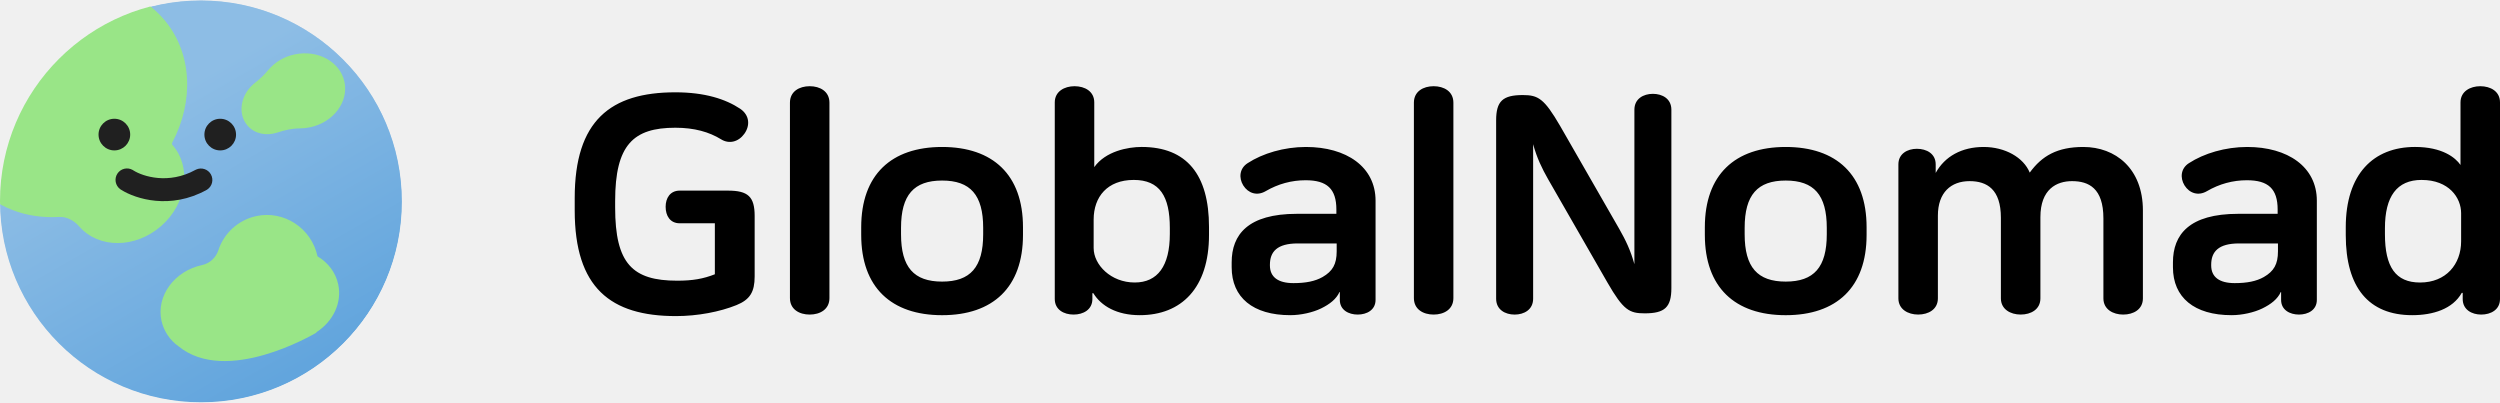
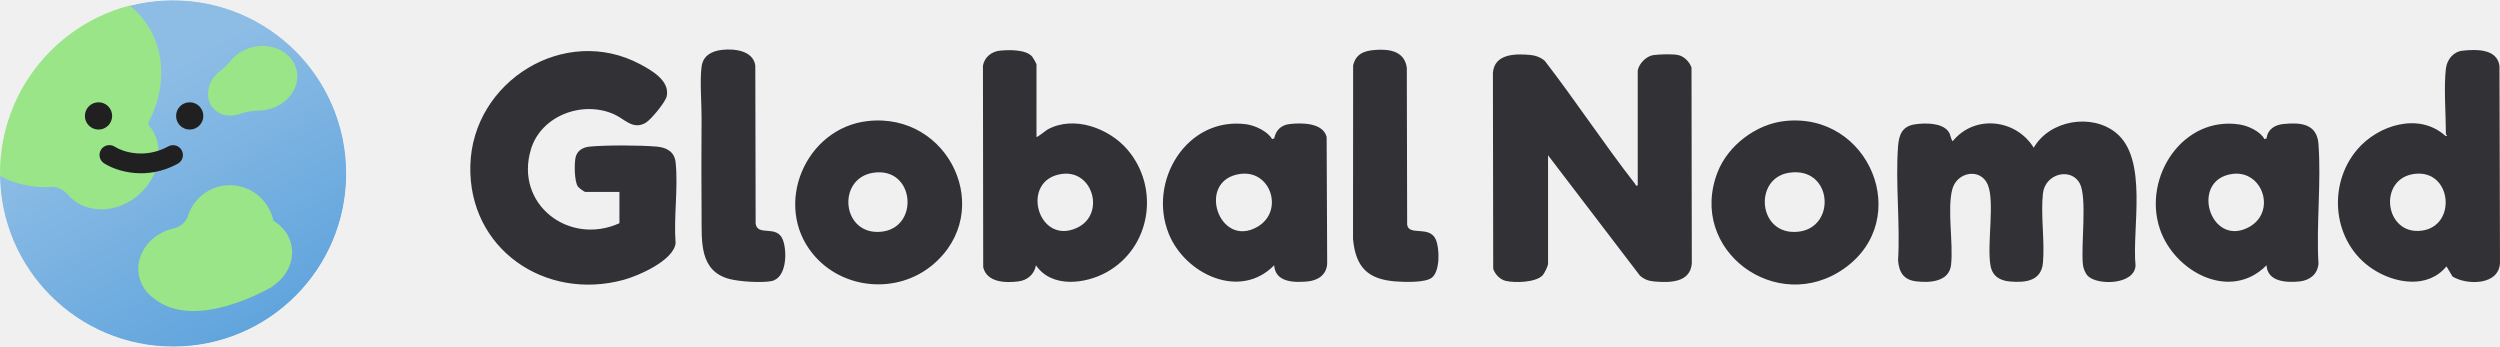
- <svg xmlns="http://www.w3.org/2000/svg" fill="none" viewBox="0 0 174 28">
+ <svg xmlns="http://www.w3.org/2000/svg" fill="none" viewBox="0 0 202 28">
  <mask id="a" width="28" height="28" x="0" y="0" maskUnits="userSpaceOnUse" style="mask-type:alpha">
    <path fill="#70acde" d="M28 14c0 7.732-6.268 14-14 14S0 21.732 0 14 6.268 0 14 0s14 6.268 14 14" />
  </mask>
  <g mask="url(#a)">
-     <circle cx="13.97" cy="14.031" r="14" fill="#70acde" />
-     <circle cx="13.97" cy="14.031" r="14" fill="url(#b)" fill-opacity=".2" />
-     <path fill="#99e587" d="M-.181 1.344c3.629-3.17 8.796-3.193 11.54-.052 2.034 2.328 2.167 5.738.625 8.64a.14.14 0 0 0 .019.16c1.355 1.55 1.001 4.077-.791 5.643s-4.343 1.577-5.699.025c-.355-.406-.865-.691-1.404-.66-2.253.133-4.42-.642-5.892-2.326-2.745-3.142-2.028-8.26 1.602-11.43M20.5 3.789c1.616-.348 3.172.505 3.473 1.904s-.766 2.817-2.383 3.165a3.5 3.5 0 0 1-.721.078c-.53 0-1.066.123-1.57.29-.758.25-1.57.092-2.067-.478-.695-.795-.513-2.09.405-2.893q.06-.051.12-.098c.328-.253.636-.543.897-.864A3.25 3.25 0 0 1 20.5 3.789M17.832 15.04c1.934-.415 3.844.837 4.266 2.798l.002.003c.725.43 1.26 1.111 1.44 1.949.278 1.29-.364 2.587-1.517 3.331a.008.008 0 0 0 0 .015c.007.002.01.009.005.012-.285.169-6.275 3.663-9.595.96a2.97 2.97 0 0 1-1.196-1.79c-.37-1.722.897-3.456 2.832-3.872l.011-.002c.514-.11.948-.511 1.112-1.01a3.57 3.57 0 0 1 2.64-2.393" />
-     <path fill="#202020" d="M9.061 9.367a1.101 1.101 0 1 1-2.203 0 1.101 1.101 0 0 1 2.203 0m7.368 0a1.101 1.101 0 1 1-2.203 0 1.101 1.101 0 0 1 2.202 0m-2.779 2.435a.798.798 0 0 1 .77 1.393l-.035.021c-2.52 1.395-4.942.629-5.941 0l-.047-.03-.033-.023a.798.798 0 0 1 .871-1.334l.035.022.03.019c.636.398 2.427.994 4.313-.05z" />
+     <circle cx="13.971" cy="14.031" r="14" fill="#70acde" />
+     <circle cx="13.971" cy="14.031" r="14" fill="url(#b)" fill-opacity=".2" />
+     <path fill="#99e587" d="M-.181 1.344c3.629-3.17 8.796-3.194 11.54-.052 2.034 2.327 2.167 5.738.625 8.639a.14.14 0 0 0 .019.16c1.355 1.551 1.001 4.078-.791 5.643-1.792 1.566-4.343 1.577-5.699.026-.355-.407-.865-.692-1.404-.66-2.253.132-4.42-.643-5.892-2.327-2.745-3.142-2.028-8.259 1.602-11.43M20.498 3.79c1.618-.348 3.173.505 3.474 1.904s-.766 2.817-2.383 3.165a3.5 3.5 0 0 1-.721.078c-.53 0-1.066.123-1.57.29-.757.25-1.57.092-2.067-.478-.695-.795-.513-2.09.405-2.893q.06-.051.12-.098c.328-.253.636-.543.897-.864a3.25 3.25 0 0 1 1.845-1.104M17.831 15.04c1.934-.416 3.844.836 4.266 2.797q0 .003.002.003c.725.43 1.26 1.111 1.44 1.95.278 1.29-.364 2.586-1.517 3.33a.008.008 0 0 0 .001.015c.006.003.01.01.004.013-.285.168-6.275 3.663-9.595.96a2.97 2.97 0 0 1-1.196-1.79c-.37-1.723.897-3.456 2.832-3.872l.012-.003c.513-.109.947-.51 1.11-1.01a3.57 3.57 0 0 1 2.641-2.393" />
+     <path fill="#202020" d="M9.062 9.367a1.101 1.101 0 1 1-2.203 0 1.101 1.101 0 0 1 2.203 0M16.43 9.367a1.101 1.101 0 1 1-2.203 0 1.101 1.101 0 0 1 2.202 0M13.649 11.802a.798.798 0 0 1 .77 1.393l-.035.021c-2.52 1.395-4.942.629-5.941 0l-.047-.03-.033-.023a.798.798 0 0 1 .871-1.334l.035.022.03.019c.636.398 2.427.994 4.313-.05z" />
  </g>
-   <path fill="currentColor" d="M168.545 12.523c-1.723 0-2.553 1.148-2.553 3.358v.424c0 2.274.742 3.358 2.444 3.358 1.811 0 2.858-1.275 2.858-2.869V14.84c0-1.083-.851-2.316-2.749-2.316M172.625 6c.72 0 1.375.361 1.375 1.126V20.81c0 .744-.633 1.084-1.309 1.084-.655 0-1.287-.34-1.287-1.084v-.425h-.066c-.633 1.126-2.007 1.551-3.447 1.551-3.033 0-4.626-1.933-4.626-5.567v-.552c0-3.697 1.92-5.589 4.822-5.589 1.898 0 2.815.744 3.164 1.254V7.126c0-.765.676-1.126 1.374-1.126m-16.784 10.943c-1.44 0-1.942.574-1.942 1.487v.043c0 .807.567 1.232 1.636 1.232.851 0 1.506-.127 2.029-.425.699-.403.982-.892.982-1.784v-.553zm.567-6.714c2.815 0 4.844 1.38 4.844 3.74v6.905c0 .701-.611 1.02-1.244 1.02s-1.243-.319-1.243-1.02v-.552h-.022c-.218.488-.677.85-1.288 1.147-.567.276-1.396.467-2.138.467-2.596 0-4.08-1.232-4.08-3.335v-.34c0-1.934 1.134-3.379 4.538-3.379h2.749v-.297c0-1.445-.654-2.04-2.138-2.04-.982 0-1.92.255-2.793.765-.589.34-1.2.148-1.549-.404-.327-.531-.262-1.19.306-1.551 1.047-.68 2.531-1.126 4.058-1.126m-18.346 0c1.484 0 2.771.722 3.208 1.785.851-1.17 1.92-1.785 3.731-1.785 2.225 0 4.145 1.487 4.145 4.42v6.119c0 .765-.654 1.126-1.374 1.126-.698 0-1.375-.361-1.375-1.126V15.2c0-2.104-1.025-2.593-2.182-2.593-1.069 0-2.203.553-2.203 2.508v5.652c0 .765-.655 1.126-1.375 1.126-.698 0-1.375-.361-1.375-1.126v-5.61c0-1.976-.96-2.55-2.181-2.55-1.288 0-2.204.787-2.204 2.401v5.759c0 .765-.655 1.126-1.375 1.126-.698 0-1.374-.361-1.374-1.126V11.44c0-.744.632-1.084 1.287-1.084.676 0 1.309.34 1.309 1.084v.595c.633-1.148 1.811-1.806 3.338-1.806m-13.776 0c3.535 0 5.629 1.933 5.629 5.588v.531c0 3.655-2.094 5.589-5.629 5.589s-5.629-1.934-5.629-5.589v-.531c0-3.655 2.094-5.588 5.629-5.588m0 2.337c-1.964 0-2.858.999-2.858 3.294v.446c0 2.294.894 3.293 2.858 3.293s2.858-.998 2.858-3.293v-.447c0-2.294-.894-3.293-2.858-3.293m-9.245-6.035c.655 0 1.287.34 1.287 1.105v12.41c0 1.338-.458 1.763-1.854 1.763-1.069 0-1.484-.213-2.597-2.146l-4.124-7.182c-.436-.765-.785-1.488-1.047-2.444V20.79c0 .765-.633 1.105-1.287 1.105-.655 0-1.288-.34-1.288-1.105V8.379c0-1.338.459-1.763 1.855-1.763 1.069 0 1.484.234 2.597 2.146l4.123 7.182c.437.765.786 1.488 1.048 2.444V7.636c0-.765.632-1.105 1.287-1.105M99.781 6c.72 0 1.375.361 1.375 1.147v13.6c0 .785-.655 1.147-1.375 1.147s-1.374-.361-1.374-1.148V7.147c0-.786.654-1.147 1.374-1.147m-9.453 10.943c-1.44 0-1.942.574-1.942 1.487v.043c0 .807.567 1.232 1.636 1.232.852 0 1.506-.127 2.03-.425.698-.403.981-.892.981-1.784v-.553zm.567-6.714c2.815 0 4.844 1.38 4.844 3.74v6.905c0 .701-.61 1.02-1.244 1.02-.632 0-1.243-.319-1.243-1.02v-.552h-.022c-.218.488-.677.85-1.287 1.147-.568.276-1.397.467-2.139.467-2.596 0-4.08-1.232-4.08-3.335v-.34c0-1.934 1.135-3.379 4.538-3.379h2.75v-.297c0-1.445-.655-2.04-2.138-2.04-.982 0-1.92.255-2.793.765-.59.34-1.2.148-1.55-.404-.327-.531-.261-1.19.306-1.551 1.047-.68 2.53-1.126 4.058-1.126M74.787 6c.72 0 1.374.361 1.374 1.126v4.505c.786-1.105 2.335-1.403 3.295-1.403 3.142 0 4.691 1.934 4.691 5.568v.552c0 3.697-1.92 5.588-4.822 5.588-1.593 0-2.684-.637-3.23-1.53h-.065v.404c0 .744-.633 1.084-1.309 1.084s-1.309-.34-1.309-1.084V7.126c0-.765.676-1.126 1.375-1.126m4.123 6.523c-1.832 0-2.792 1.169-2.792 2.763v1.976c0 1.168 1.2 2.4 2.858 2.4 1.593 0 2.444-1.147 2.444-3.378v-.425c0-2.188-.699-3.336-2.51-3.336m-13.34-2.294c3.535 0 5.63 1.933 5.63 5.588v.531c0 3.655-2.095 5.589-5.63 5.589s-5.63-1.934-5.63-5.589v-.531c0-3.655 2.096-5.588 5.63-5.588m0 2.337c-1.963 0-2.858.999-2.858 3.294v.446c0 2.294.894 3.293 2.858 3.293s2.859-.998 2.859-3.293v-.447c0-2.294-.895-3.293-2.859-3.293M56.355 6c.72 0 1.374.361 1.374 1.147v13.6c0 .785-.654 1.147-1.374 1.147s-1.375-.361-1.375-1.148V7.147c0-.786.655-1.147 1.375-1.147m-9.351.425c2.05 0 3.491.467 4.517 1.147.654.447.698 1.169.283 1.743-.414.573-1.069.722-1.614.382-.83-.51-1.855-.807-3.186-.807-2.924 0-4.19 1.19-4.19 5.1v.446c0 3.91 1.2 5.1 4.32 5.1 1.07 0 1.812-.128 2.62-.447v-3.548h-2.445c-.676 0-.981-.532-.981-1.148 0-.595.305-1.126.981-1.126h3.36c1.397 0 1.855.425 1.855 1.764v4.207c0 1.083-.327 1.615-1.265 1.997-1.157.468-2.706.765-4.211.765C42.488 22 40 20.024 40 14.648v-.871c0-5.376 2.487-7.352 7.004-7.352" />
+   <g fill="#323236" clip-path="url(#c)">
+     <path d="M132.328 5.705c.094-.563.697-1.179 1.274-1.255.463-.062 1.639-.11 2.065.015.461.136.853.55 1.007.999l.024 15.843c-.146 1.551-1.81 1.541-3.018 1.438-.468-.04-.827-.166-1.178-.48l-7.419-9.718v8.757c0 .196-.307.82-.467.972-.583.552-2.193.59-2.939.423-.47-.105-.878-.529-1.026-.98l-.024-15.842c.127-1.542 1.816-1.547 3.019-1.438.43.04.852.196 1.176.482 2.512 3.257 4.78 6.712 7.307 9.955.056.072-.003.159.2.11v-9.28zM50.05 18.036v-2.528H47.3c-.093 0-.527-.324-.608-.439-.29-.413-.298-1.864-.184-2.355.128-.556.602-.818 1.137-.869 1.354-.127 4.057-.117 5.419 0 .794.068 1.434.414 1.525 1.266.22 2.042-.164 4.454 0 6.536-.16 1.401-2.985 2.632-4.191 2.962-6.341 1.735-12.565-2.494-12.395-9.235.172-6.815 7.645-11.462 13.765-8.163.928.5 2.363 1.325 2.104 2.566-.097.466-1.275 1.896-1.696 2.141-1.027.602-1.686-.285-2.53-.671-2.545-1.161-5.925.076-6.75 2.825-1.327 4.43 3.076 7.808 7.154 5.964M168.679 22.275c-.195-.207-.349-.601-.38-.885-.17-1.548.354-5.39-.245-6.552-.686-1.334-2.809-.835-2.987.801-.188 1.744.156 3.812.004 5.58-.128 1.493-1.407 1.635-2.669 1.526-.835-.073-1.425-.441-1.573-1.306-.293-1.705.359-5.104-.21-6.5-.57-1.396-2.498-1.072-2.875.362-.422 1.604.092 4.327-.097 6.09-.149 1.388-1.728 1.475-2.828 1.341-1.004-.122-1.379-.734-1.454-1.686.178-3.009-.225-6.264 0-9.244.072-.942.35-1.612 1.38-1.76.804-.115 2.163-.135 2.687.584.206.282.146.537.346.786 1.755-2.18 5.117-1.798 6.547.525 1.268-2.217 4.654-2.807 6.633-1.218 2.634 2.115 1.298 7.729 1.594 10.738-.086 1.579-3.119 1.622-3.875.82zM83.748 11.065c.05.059.784-.542.915-.612 2.112-1.142 4.934-.099 6.416 1.616 2.66 3.08 1.925 7.937-1.664 9.925-1.739.962-4.448 1.295-5.71-.559-.135.725-.673 1.203-1.405 1.3-1.042.136-2.558.101-2.857-1.142l-.021-16.284c.122-.696.703-1.157 1.398-1.22.731-.064 2.062-.103 2.58.483.053.06.349.576.349.61zm2.074 2.986c-3.47.447-1.975 5.86 1.215 4.35 2.282-1.08 1.297-4.674-1.215-4.35M197.631 5.531c.09-.725.6-1.358 1.353-1.438 1.086-.116 2.765-.167 2.973 1.216l.042 15.91c-.056 1.842-2.669 1.847-3.836 1.122l-.488-.82c-1.503 1.838-4.171 1.398-5.973.211-3.213-2.116-3.708-6.764-1.228-9.662 1.697-1.984 4.989-3.009 7.114-1.093.267.023.042-.094.042-.13 0-1.575-.184-3.833 0-5.315zm-2.552 8.52c-2.964.39-2.415 4.96.581 4.588 2.903-.361 2.451-4.986-.581-4.588M102.782 11.239l.173-.056c.141-.677.564-1.085 1.266-1.163.956-.108 2.677-.11 2.971 1.043l.044 10.245c-.052.91-.762 1.364-1.616 1.437-1.088.093-2.572.069-2.667-1.31-2.774 2.827-7.191.71-8.51-2.53-1.736-4.265 1.457-9.513 6.262-8.864.702.095 1.738.575 2.076 1.197zm-2.555 2.812c-3.62.476-1.744 6.11 1.393 4.264 2.137-1.256 1.075-4.59-1.393-4.264M182.965 11.239l.173-.054c.085-.735.658-1.094 1.354-1.165 1.39-.14 2.719-.033 2.84 1.608.232 3.123-.183 6.527 0 9.68-.064.85-.716 1.351-1.532 1.433-1.048.106-2.59.038-2.663-1.306-2.939 2.965-7.46.521-8.621-2.94-1.402-4.179 1.856-9.148 6.444-8.436.697.108 1.682.558 2.005 1.18m-2.554 2.81c-3.508.426-1.859 5.969 1.271 4.32 2.281-1.202 1.17-4.615-1.271-4.32M70.11 9.782c6.605-.743 10.359 7.323 5.257 11.61-2.874 2.414-7.31 2.026-9.689-.875-3.247-3.962-.602-10.17 4.431-10.735m.433 4.179c-2.954.465-2.54 5.088.668 4.762 3.124-.317 2.709-5.294-.668-4.762M144.183 9.782c6.863-.771 10.433 7.93 4.849 11.898-5.443 3.867-12.722-1.454-10.244-7.785.839-2.143 3.097-3.855 5.395-4.113m.347 4.18c-2.865.457-2.494 5.096.755 4.762 3.144-.323 2.785-5.326-.755-4.762M111.144 4.032c1.141-.08 2.335.104 2.526 1.435l.028 12.694c.149.936 1.788.032 2.309 1.18.325.717.355 2.568-.31 3.092-.536.423-2.215.359-2.92.307-2.276-.167-3.247-1.17-3.453-3.437l.009-14.027c.244-.959.911-1.18 1.811-1.243M58.324 4.031c1-.113 2.52.038 2.705 1.26l.026 12.784c.166 1.06 1.71.052 2.196 1.293.363.927.335 3.136-.957 3.353-.826.139-2.537.037-3.357-.18-2.45-.643-2.23-3.073-2.25-5.074a570 570 0 0 1 0-7.923c.007-1.241-.155-3.015.004-4.178.12-.878.824-1.243 1.632-1.335" />
+   </g>
  <defs>
-     <linearGradient id="b" x1="11.817" x2="22.262" y1="6.579" y2="24.817" gradientUnits="userSpaceOnUse">
+     <linearGradient id="b" x1="11.818" x2="22.262" y1="6.578" y2="24.817" gradientUnits="userSpaceOnUse">
      <stop stop-color="#fff" />
      <stop offset="1" stop-color="#2887d7" />
    </linearGradient>
+     <clipPath id="c">
+       <path fill="#fff" d="M38 4h164v19H38z" />
+     </clipPath>
  </defs>
</svg>
